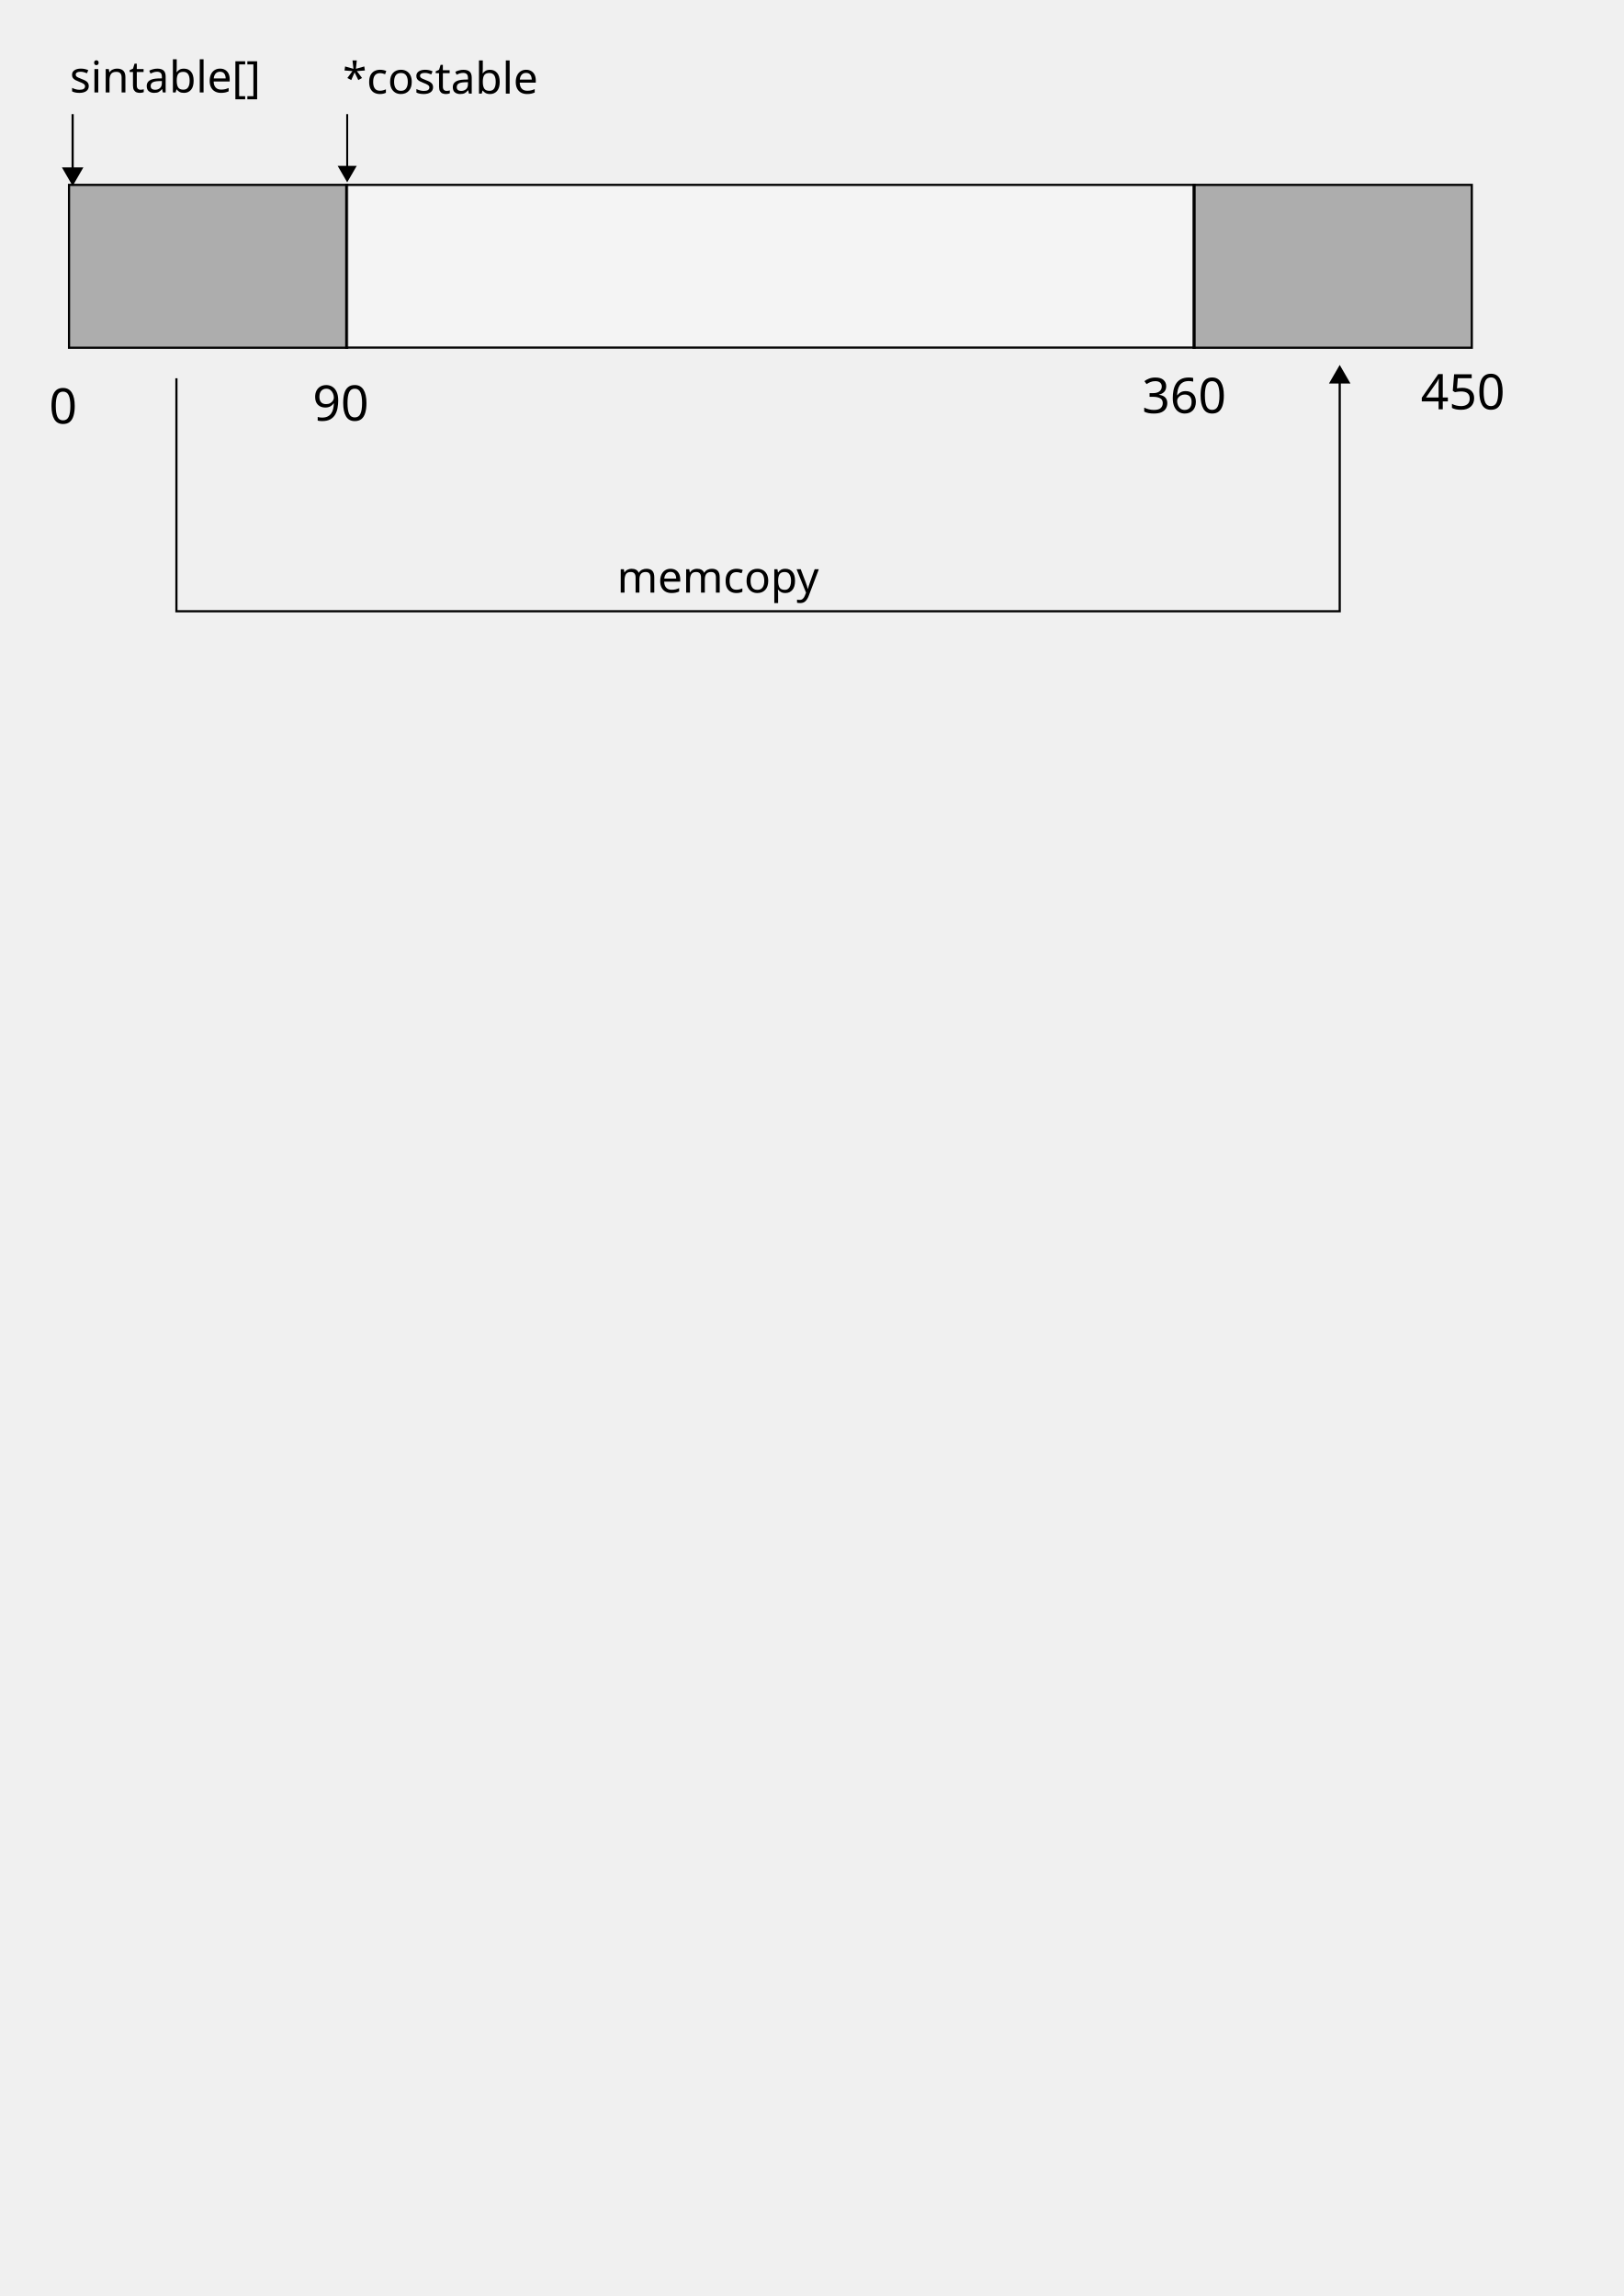
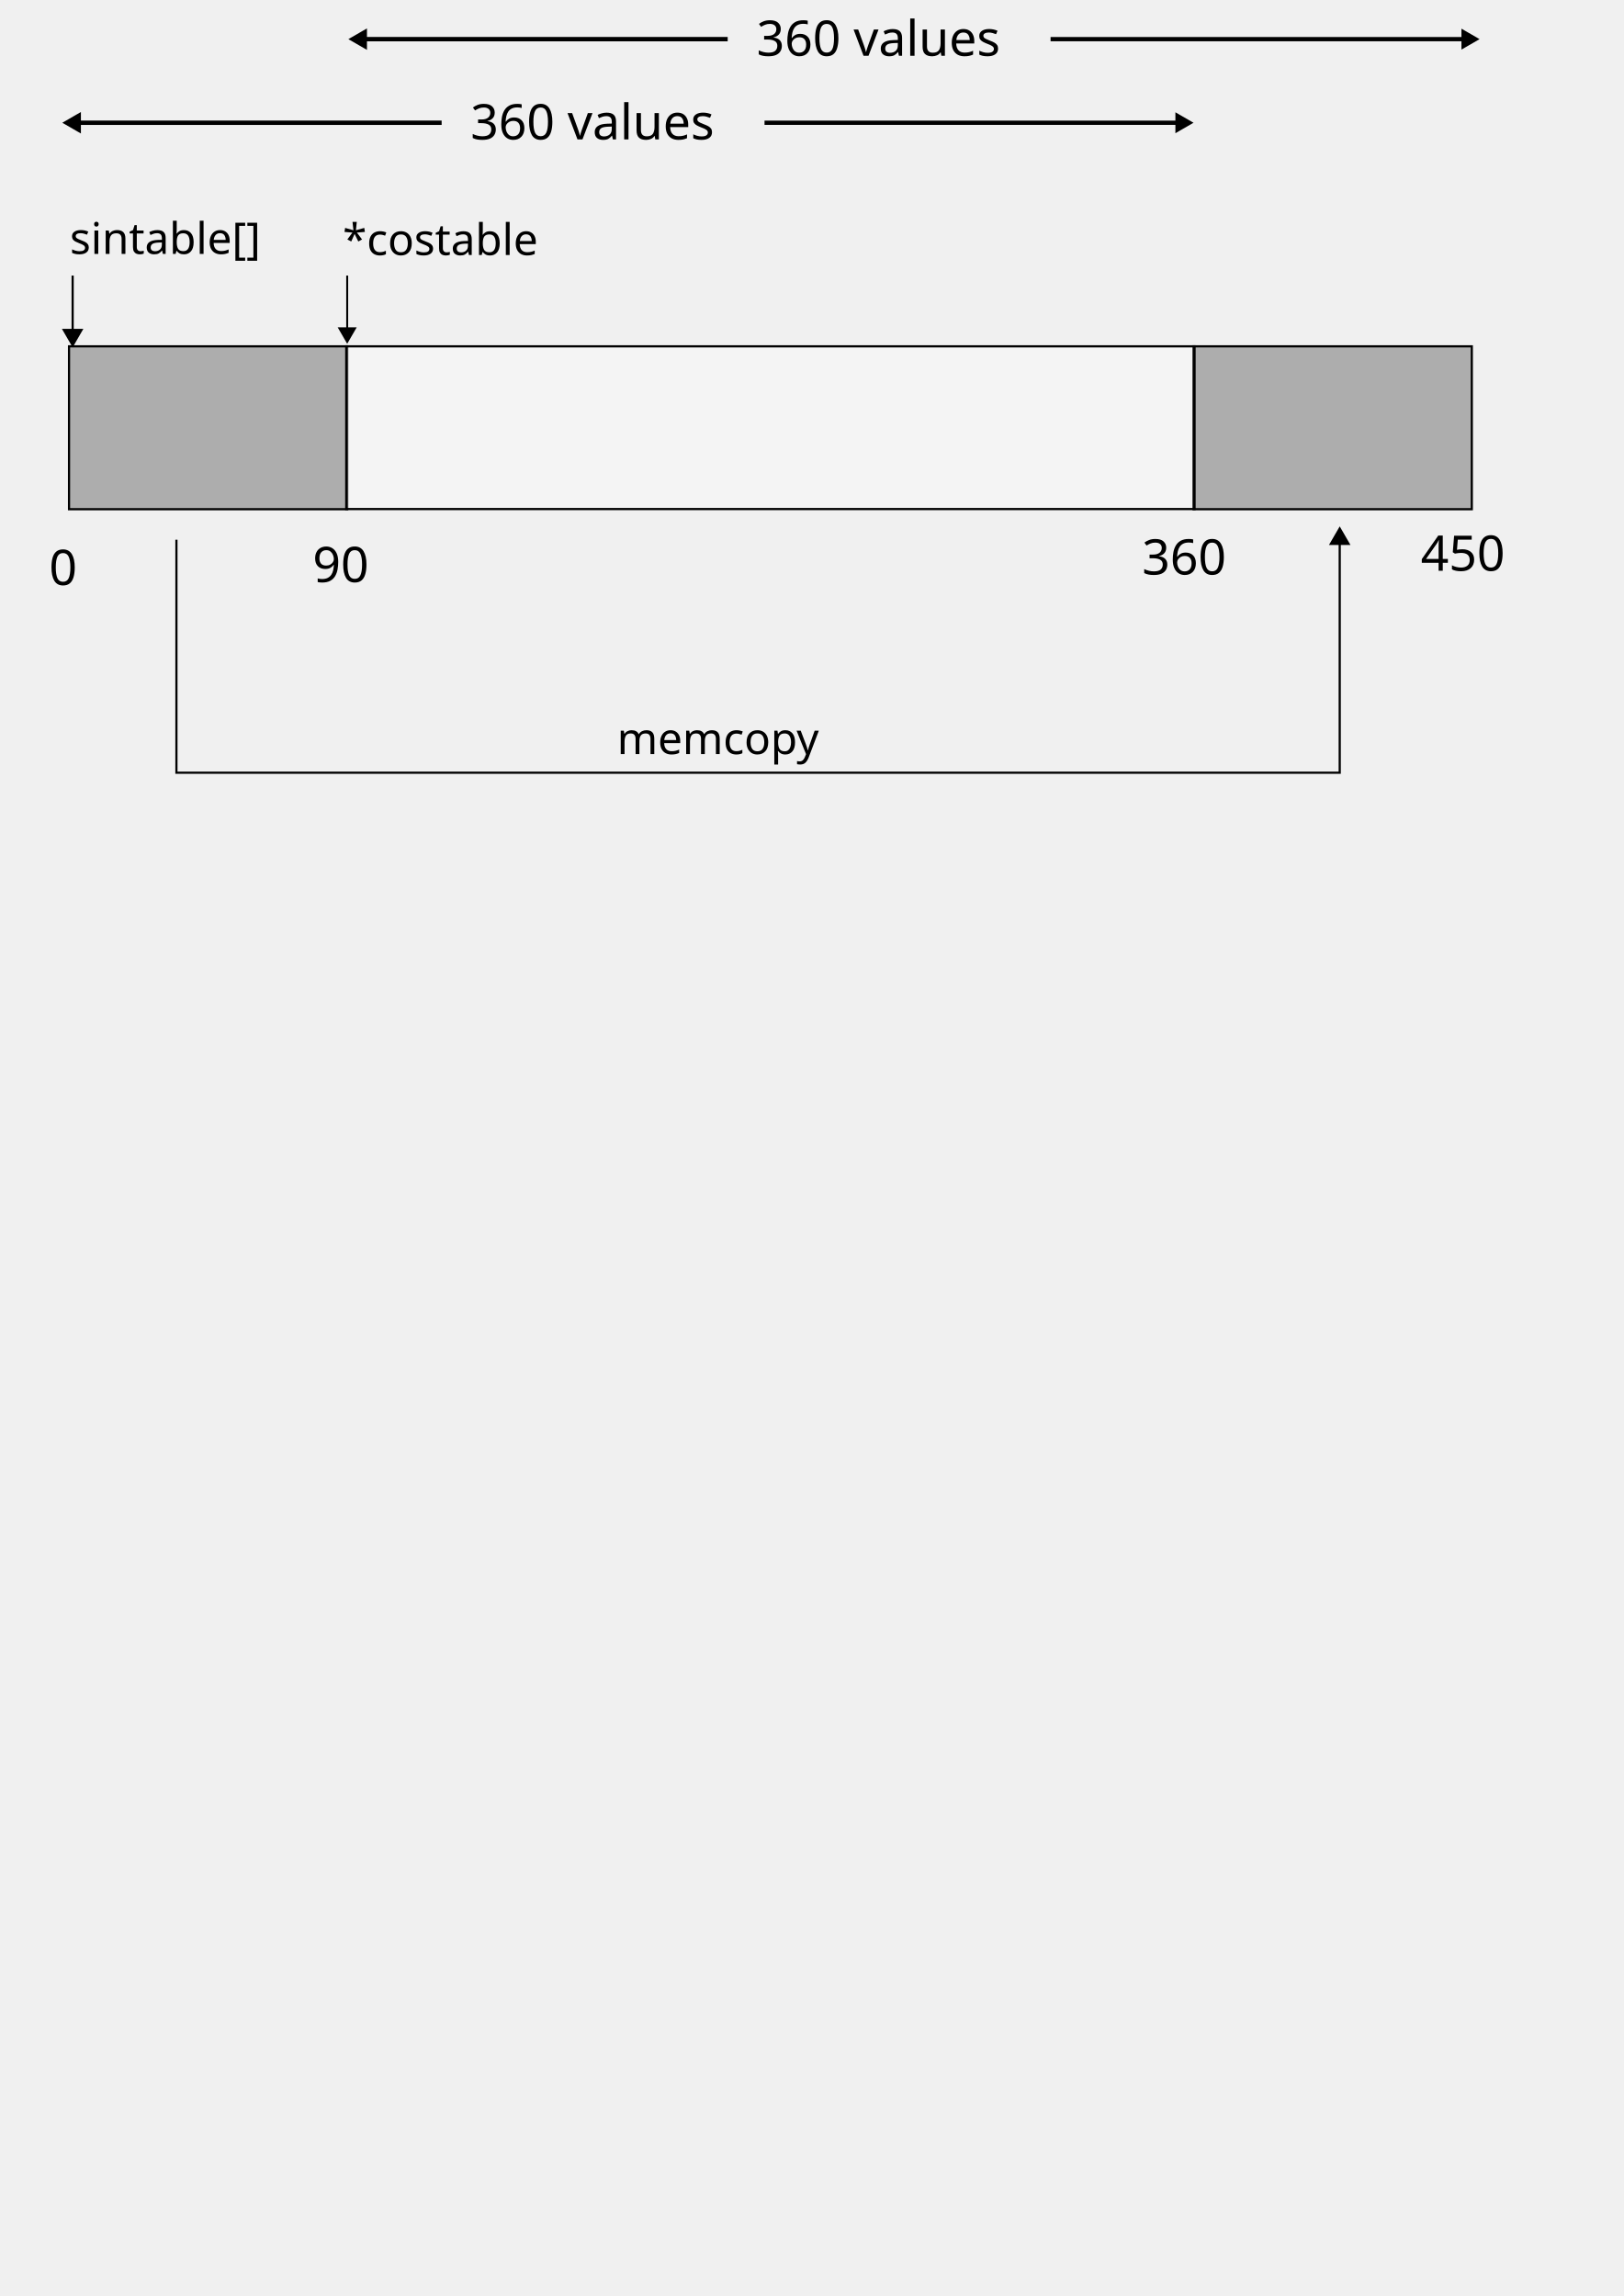
<svg xmlns="http://www.w3.org/2000/svg" width="210mm" height="297mm" viewBox="0 0 744.094 1052.362" id="svg5696" version="1.1">
  <defs id="defs5698">
+     <marker style="overflow:visible" id="marker4225" refX="0.0" refY="0.0" orient="auto">
+       <path transform="scale(0.4)" style="fill-rule:evenodd;stroke:#000000;stroke-width:1pt;stroke-opacity:1;fill:#000000;fill-opacity:1" d="M 5.77,0.0 L -2.88,5.0 L -2.88,-5.0 L 5.77,0.0 z " id="path4227" />
+     </marker>
    <marker style="overflow:visible" id="marker6696" refX="0.0" refY="0.0" orient="auto">
      <path transform="scale(0.8)" style="fill-rule:evenodd;stroke:#000000;stroke-width:1pt;stroke-opacity:1;fill:#000000;fill-opacity:1" d="M 5.77,0.0 L -2.88,5.0 L -2.88,-5.0 L 5.77,0.0 z " id="path6698" />
    </marker>
    <marker orient="auto" refY="0.0" refX="0.0" id="marker6404" style="overflow:visible">
      <path id="path6406" d="M 5.77,0.0 L -2.88,5.0 L -2.88,-5.0 L 5.77,0.0 z " style="fill-rule:evenodd;stroke:#000000;stroke-width:1pt;stroke-opacity:1;fill:#000000;fill-opacity:1" transform="scale(0.8)" />
    </marker>
    <marker orient="auto" refY="0.0" refX="0.0" id="TriangleOutM" style="overflow:visible">
      <path id="path5268" d="M 5.77,0.0 L -2.88,5.0 L -2.88,-5.0 L 5.77,0.0 z " style="fill-rule:evenodd;stroke:#000000;stroke-width:1pt;stroke-opacity:1;fill:#000000;fill-opacity:1" transform="scale(0.4)" />
    </marker>
    <marker orient="auto" refY="0.0" refX="0.0" id="TriangleOutL" style="overflow:visible">
      <path id="path5265" d="M 5.77,0.0 L -2.88,5.0 L -2.88,-5.0 L 5.77,0.0 z " style="fill-rule:evenodd;stroke:#000000;stroke-width:1pt;stroke-opacity:1;fill:#000000;fill-opacity:1" transform="scale(0.8)" />
    </marker>
+     <marker style="overflow:visible" id="marker4225-7" refX="0" refY="0" orient="auto">
+       <path transform="scale(0.4,0.4)" style="fill:#000000;fill-opacity:1;fill-rule:evenodd;stroke:#000000;stroke-width:1pt;stroke-opacity:1" d="m 5.77,0 -8.65,5 0,-10 8.65,5 z" id="path4227-0" />
+     </marker>
+     <marker orient="auto" refY="0" refX="0" id="TriangleOutM-4" style="overflow:visible">
+       <path id="path5268-8" d="m 5.77,0 -8.65,5 0,-10 8.65,5 z" style="fill:#000000;fill-opacity:1;fill-rule:evenodd;stroke:#000000;stroke-width:1pt;stroke-opacity:1" transform="scale(0.4,0.4)" />
+     </marker>
  </defs>
  <g id="layer1">
-     <rect style="fill:#000000;fill-opacity:0.278;stroke:#000000;stroke-width:1;stroke-miterlimit:4;stroke-dasharray:none;stroke-dashoffset:0;stroke-opacity:1" id="rect6244" width="127.488" height="74.657" x="31.633" y="84.739" />
-     <rect style="fill:#ffffff;fill-opacity:0.278;stroke:#000000;stroke-width:1;stroke-miterlimit:4;stroke-dasharray:none;stroke-dashoffset:0;stroke-opacity:1" id="rect6244-9" width="388.752" height="74.584" x="158.681" y="84.739" />
-     <text xml:space="preserve" style="font-style:normal;font-weight:normal;font-size:40px;line-height:125%;font-family:Sans;letter-spacing:0px;word-spacing:0px;fill:#000000;fill-opacity:1;stroke:none;stroke-width:1px;stroke-linecap:butt;stroke-linejoin:miter;stroke-opacity:1" x="22.483" y="194.127" id="text6275">
-       <tspan id="tspan6277" x="22.483" y="194.127" style="font-style:normal;font-variant:normal;font-weight:normal;font-stretch:normal;font-size:22.5px;line-height:125%;font-family:Sans;-inkscape-font-specification:'Sans, Normal';text-align:start;writing-mode:lr-tb;text-anchor:start">0</tspan>
+     <rect style="fill:#000000;fill-opacity:0.278;stroke:#000000;stroke-width:1;stroke-miterlimit:4;stroke-dasharray:none;stroke-dashoffset:0;stroke-opacity:1" id="rect6244" width="127.488" height="74.657" x="31.633" y="158.739" />
+     <rect style="fill:#ffffff;fill-opacity:0.278;stroke:#000000;stroke-width:1;stroke-miterlimit:4;stroke-dasharray:none;stroke-dashoffset:0;stroke-opacity:1" id="rect6244-9" width="388.752" height="74.584" x="158.681" y="158.739" />
+     <text xml:space="preserve" style="font-style:normal;font-weight:normal;font-size:40px;line-height:125%;font-family:Sans;letter-spacing:0px;word-spacing:0px;fill:#000000;fill-opacity:1;stroke:none;stroke-width:1px;stroke-linecap:butt;stroke-linejoin:miter;stroke-opacity:1" x="22.483" y="268.127" id="text6275">
+       <tspan id="tspan6277" x="22.483" y="268.127" style="font-style:normal;font-variant:normal;font-weight:normal;font-stretch:normal;font-size:22.5px;line-height:125%;font-family:Sans;-inkscape-font-specification:'Sans, Normal';text-align:start;writing-mode:lr-tb;text-anchor:start">0</tspan>
    </text>
-     <text xml:space="preserve" style="font-style:normal;font-weight:normal;font-size:40px;line-height:125%;font-family:Sans;letter-spacing:0px;word-spacing:0px;fill:#000000;fill-opacity:1;stroke:none;stroke-width:1px;stroke-linecap:butt;stroke-linejoin:miter;stroke-opacity:1" x="143.298" y="192.789" id="text6275-8">
-       <tspan id="tspan6277-3" x="143.298" y="192.789" style="font-style:normal;font-variant:normal;font-weight:normal;font-stretch:normal;font-size:22.5px;line-height:125%;font-family:Sans;-inkscape-font-specification:'Sans, Normal';text-align:start;writing-mode:lr-tb;text-anchor:start">90</tspan>
+     <text xml:space="preserve" style="font-style:normal;font-weight:normal;font-size:40px;line-height:125%;font-family:Sans;letter-spacing:0px;word-spacing:0px;fill:#000000;fill-opacity:1;stroke:none;stroke-width:1px;stroke-linecap:butt;stroke-linejoin:miter;stroke-opacity:1" x="143.298" y="266.789" id="text6275-8">
+       <tspan id="tspan6277-3" x="143.298" y="266.789" style="font-style:normal;font-variant:normal;font-weight:normal;font-stretch:normal;font-size:22.5px;line-height:125%;font-family:Sans;-inkscape-font-specification:'Sans, Normal';text-align:start;writing-mode:lr-tb;text-anchor:start">90</tspan>
    </text>
-     <text xml:space="preserve" style="font-style:normal;font-weight:normal;font-size:40px;line-height:125%;font-family:Sans;letter-spacing:0px;word-spacing:0px;fill:#000000;fill-opacity:1;stroke:none;stroke-width:1px;stroke-linecap:butt;stroke-linejoin:miter;stroke-opacity:1" x="523.343" y="189.33" id="text6275-7">
-       <tspan id="tspan6277-2" x="523.343" y="189.33" style="font-style:normal;font-variant:normal;font-weight:normal;font-stretch:normal;font-size:22.5px;line-height:125%;font-family:Sans;-inkscape-font-specification:'Sans, Normal';text-align:start;writing-mode:lr-tb;text-anchor:start">360</tspan>
+     <text xml:space="preserve" style="font-style:normal;font-weight:normal;font-size:40px;line-height:125%;font-family:Sans;letter-spacing:0px;word-spacing:0px;fill:#000000;fill-opacity:1;stroke:none;stroke-width:1px;stroke-linecap:butt;stroke-linejoin:miter;stroke-opacity:1" x="523.343" y="263.33" id="text6275-7">
+       <tspan id="tspan6277-2" x="523.343" y="263.33" style="font-style:normal;font-variant:normal;font-weight:normal;font-stretch:normal;font-size:22.5px;line-height:125%;font-family:Sans;-inkscape-font-specification:'Sans, Normal';text-align:start;writing-mode:lr-tb;text-anchor:start">360</tspan>
    </text>
-     <rect style="fill:#000000;fill-opacity:0.278;stroke:#000000;stroke-width:1;stroke-miterlimit:4;stroke-dasharray:none;stroke-dashoffset:0;stroke-opacity:1" id="rect6244-4" width="127.488" height="74.657" x="546.994" y="84.739" />
-     <text xml:space="preserve" style="font-style:normal;font-weight:normal;font-size:40px;line-height:125%;font-family:Sans;letter-spacing:0px;word-spacing:0px;fill:#000000;fill-opacity:1;stroke:none;stroke-width:1px;stroke-linecap:butt;stroke-linejoin:miter;stroke-opacity:1" x="651.098" y="187.606" id="text6275-7-2">
-       <tspan id="tspan6277-2-0" x="651.098" y="187.606" style="font-style:normal;font-variant:normal;font-weight:normal;font-stretch:normal;font-size:22.5px;line-height:125%;font-family:Sans;-inkscape-font-specification:'Sans, Normal';text-align:start;writing-mode:lr-tb;text-anchor:start">450</tspan>
+     <rect style="fill:#000000;fill-opacity:0.278;stroke:#000000;stroke-width:1;stroke-miterlimit:4;stroke-dasharray:none;stroke-dashoffset:0;stroke-opacity:1" id="rect6244-4" width="127.488" height="74.657" x="546.994" y="158.739" />
+     <text xml:space="preserve" style="font-style:normal;font-weight:normal;font-size:40px;line-height:125%;font-family:Sans;letter-spacing:0px;word-spacing:0px;fill:#000000;fill-opacity:1;stroke:none;stroke-width:1px;stroke-linecap:butt;stroke-linejoin:miter;stroke-opacity:1" x="651.098" y="261.606" id="text6275-7-2">
+       <tspan id="tspan6277-2-0" x="651.098" y="261.606" style="font-style:normal;font-variant:normal;font-weight:normal;font-stretch:normal;font-size:22.5px;line-height:125%;font-family:Sans;-inkscape-font-specification:'Sans, Normal';text-align:start;writing-mode:lr-tb;text-anchor:start">450</tspan>
    </text>
-     <path style="fill:none;fill-rule:evenodd;stroke:#000000;stroke-width:1;stroke-linecap:butt;stroke-linejoin:miter;stroke-opacity:1;marker-end:url(#TriangleOutL);stroke-miterlimit:4;stroke-dasharray:none" d="m 33.292,52.313 0,27.239" id="path6338" />
-     <path style="fill:none;fill-rule:evenodd;stroke:#000000;stroke-width:0.887;stroke-linecap:butt;stroke-linejoin:miter;stroke-miterlimit:4;stroke-dasharray:none;stroke-opacity:1;marker-end:url(#marker6404)" d="m 159.109,52.313 0,26.227" id="path6340" />
-     <text xml:space="preserve" style="font-style:normal;font-weight:normal;font-size:40px;line-height:125%;font-family:Sans;letter-spacing:0px;word-spacing:0px;fill:#000000;fill-opacity:1;stroke:none;stroke-width:1px;stroke-linecap:butt;stroke-linejoin:miter;stroke-opacity:1" x="31.995" y="42.369" id="text6342">
-       <tspan id="tspan6344" x="31.995" y="42.369" style="font-style:normal;font-variant:normal;font-weight:normal;font-stretch:normal;font-size:20px;line-height:125%;font-family:Sans;-inkscape-font-specification:'Sans, Normal';text-align:start;writing-mode:lr-tb;text-anchor:start">sintable[]</tspan>
+     <path style="fill:none;fill-rule:evenodd;stroke:#000000;stroke-width:1;stroke-linecap:butt;stroke-linejoin:miter;stroke-miterlimit:4;stroke-dasharray:none;stroke-opacity:1;marker-end:url(#TriangleOutL)" d="m 33.292,126.313 0,27.239" id="path6338" />
+     <path style="fill:none;fill-rule:evenodd;stroke:#000000;stroke-width:0.887;stroke-linecap:butt;stroke-linejoin:miter;stroke-miterlimit:4;stroke-dasharray:none;stroke-opacity:1;marker-end:url(#marker6404)" d="m 159.109,126.313 0,26.227" id="path6340" />
+     <text xml:space="preserve" style="font-style:normal;font-weight:normal;font-size:40px;line-height:125%;font-family:Sans;letter-spacing:0px;word-spacing:0px;fill:#000000;fill-opacity:1;stroke:none;stroke-width:1px;stroke-linecap:butt;stroke-linejoin:miter;stroke-opacity:1" x="31.995" y="116.369" id="text6342">
+       <tspan id="tspan6344" x="31.995" y="116.369" style="font-style:normal;font-variant:normal;font-weight:normal;font-stretch:normal;font-size:20px;line-height:125%;font-family:Sans;-inkscape-font-specification:'Sans, Normal';text-align:start;writing-mode:lr-tb;text-anchor:start">sintable[]</tspan>
    </text>
-     <text xml:space="preserve" style="font-style:normal;font-weight:normal;font-size:40px;line-height:125%;font-family:Sans;letter-spacing:0px;word-spacing:0px;fill:#000000;fill-opacity:1;stroke:none;stroke-width:1px;stroke-linecap:butt;stroke-linejoin:miter;stroke-opacity:1" x="157.062" y="42.897" id="text6342-8">
-       <tspan id="tspan6344-6" x="157.062" y="42.897" style="font-style:normal;font-variant:normal;font-weight:normal;font-stretch:normal;font-size:20px;line-height:125%;font-family:Sans;-inkscape-font-specification:'Sans, Normal';text-align:start;writing-mode:lr-tb;text-anchor:start">*costable</tspan>
+     <text xml:space="preserve" style="font-style:normal;font-weight:normal;font-size:40px;line-height:125%;font-family:Sans;letter-spacing:0px;word-spacing:0px;fill:#000000;fill-opacity:1;stroke:none;stroke-width:1px;stroke-linecap:butt;stroke-linejoin:miter;stroke-opacity:1" x="157.062" y="116.897" id="text6342-8">
+       <tspan id="tspan6344-6" x="157.062" y="116.897" style="font-style:normal;font-variant:normal;font-weight:normal;font-stretch:normal;font-size:20px;line-height:125%;font-family:Sans;-inkscape-font-specification:'Sans, Normal';text-align:start;writing-mode:lr-tb;text-anchor:start">*costable</tspan>
    </text>
-     <path style="fill:none;fill-rule:evenodd;stroke:#000000;stroke-width:1px;stroke-linecap:butt;stroke-linejoin:miter;stroke-opacity:1;marker-end:url(#marker6696)" d="m 80.851,173.374 0,106.793 533.1,0 0,-107.225" id="path6731" />
-     <text xml:space="preserve" style="font-style:normal;font-weight:normal;font-size:40px;line-height:125%;font-family:Sans;letter-spacing:0px;word-spacing:0px;fill:#000000;fill-opacity:1;stroke:none;stroke-width:1px;stroke-linecap:butt;stroke-linejoin:miter;stroke-opacity:1" x="282.759" y="271.616" id="text6342-8-1">
-       <tspan id="tspan6344-6-8" x="282.759" y="271.616" style="font-style:normal;font-variant:normal;font-weight:normal;font-stretch:normal;font-size:20px;line-height:125%;font-family:Sans;-inkscape-font-specification:'Sans, Normal';text-align:start;writing-mode:lr-tb;text-anchor:start">memcopy</tspan>
+     <path style="fill:none;fill-rule:evenodd;stroke:#000000;stroke-width:1px;stroke-linecap:butt;stroke-linejoin:miter;stroke-opacity:1;marker-end:url(#marker6696)" d="m 80.851,247.374 0,106.793 533.1,0 0,-107.225" id="path6731" />
+     <text xml:space="preserve" style="font-style:normal;font-weight:normal;font-size:40px;line-height:125%;font-family:Sans;letter-spacing:0px;word-spacing:0px;fill:#000000;fill-opacity:1;stroke:none;stroke-width:1px;stroke-linecap:butt;stroke-linejoin:miter;stroke-opacity:1" x="282.759" y="345.616" id="text6342-8-1">
+       <tspan id="tspan6344-6-8" x="282.759" y="345.616" style="font-style:normal;font-variant:normal;font-weight:normal;font-stretch:normal;font-size:20px;line-height:125%;font-family:Sans;-inkscape-font-specification:'Sans, Normal';text-align:start;writing-mode:lr-tb;text-anchor:start">memcopy</tspan>
    </text>
+     <g id="g4337" transform="translate(0,79.50305)">
+       <text id="text6275-8-1" y="-15.599" x="215.623" style="font-style:normal;font-weight:normal;font-size:40px;line-height:125%;font-family:Sans;letter-spacing:0px;word-spacing:0px;fill:#000000;fill-opacity:1;stroke:none;stroke-width:1px;stroke-linecap:butt;stroke-linejoin:miter;stroke-opacity:1" xml:space="preserve">
+         <tspan style="font-style:normal;font-variant:normal;font-weight:normal;font-stretch:normal;font-size:22.5px;line-height:125%;font-family:Sans;-inkscape-font-specification:'Sans, Normal';text-align:start;writing-mode:lr-tb;text-anchor:start" y="-15.599" x="215.623" id="tspan6277-3-4">360 values</tspan>
+       </text>
+       <path id="path4203" d="m 202.39,-23.24 -168.149,0" style="fill:none;fill-rule:evenodd;stroke:#000000;stroke-width:2;stroke-linecap:butt;stroke-linejoin:miter;stroke-miterlimit:4;stroke-dasharray:none;stroke-opacity:1;marker-end:url(#marker4225)" />
+       <path id="path4205" d="m 350.361,-23.24 191.055,0" style="fill:none;fill-rule:evenodd;stroke:#000000;stroke-width:1.949;stroke-linecap:butt;stroke-linejoin:miter;stroke-miterlimit:4;stroke-dasharray:none;stroke-opacity:1;marker-end:url(#TriangleOutM)" />
+     </g>
+     <g transform="translate(131.0863,41.17948)" id="g4337-3">
+       <text id="text6275-8-1-6" y="-15.599" x="215.623" style="font-style:normal;font-weight:normal;font-size:40px;line-height:125%;font-family:Sans;letter-spacing:0px;word-spacing:0px;fill:#000000;fill-opacity:1;stroke:none;stroke-width:1px;stroke-linecap:butt;stroke-linejoin:miter;stroke-opacity:1" xml:space="preserve">
+         <tspan style="font-style:normal;font-variant:normal;font-weight:normal;font-stretch:normal;font-size:22.5px;line-height:125%;font-family:Sans;-inkscape-font-specification:'Sans, Normal';text-align:start;writing-mode:lr-tb;text-anchor:start" y="-15.599" x="215.623" id="tspan6277-3-4-9">360 values</tspan>
+       </text>
+       <path id="path4203-0" d="m 202.39,-23.24 -168.149,0" style="fill:none;fill-rule:evenodd;stroke:#000000;stroke-width:2;stroke-linecap:butt;stroke-linejoin:miter;stroke-miterlimit:4;stroke-dasharray:none;stroke-opacity:1;marker-end:url(#marker4225-7)" />
+       <path id="path4205-0" d="m 350.361,-23.24 191.055,0" style="fill:none;fill-rule:evenodd;stroke:#000000;stroke-width:1.949;stroke-linecap:butt;stroke-linejoin:miter;stroke-miterlimit:4;stroke-dasharray:none;stroke-opacity:1;marker-end:url(#TriangleOutM-4)" />
+     </g>
  </g>
</svg>
